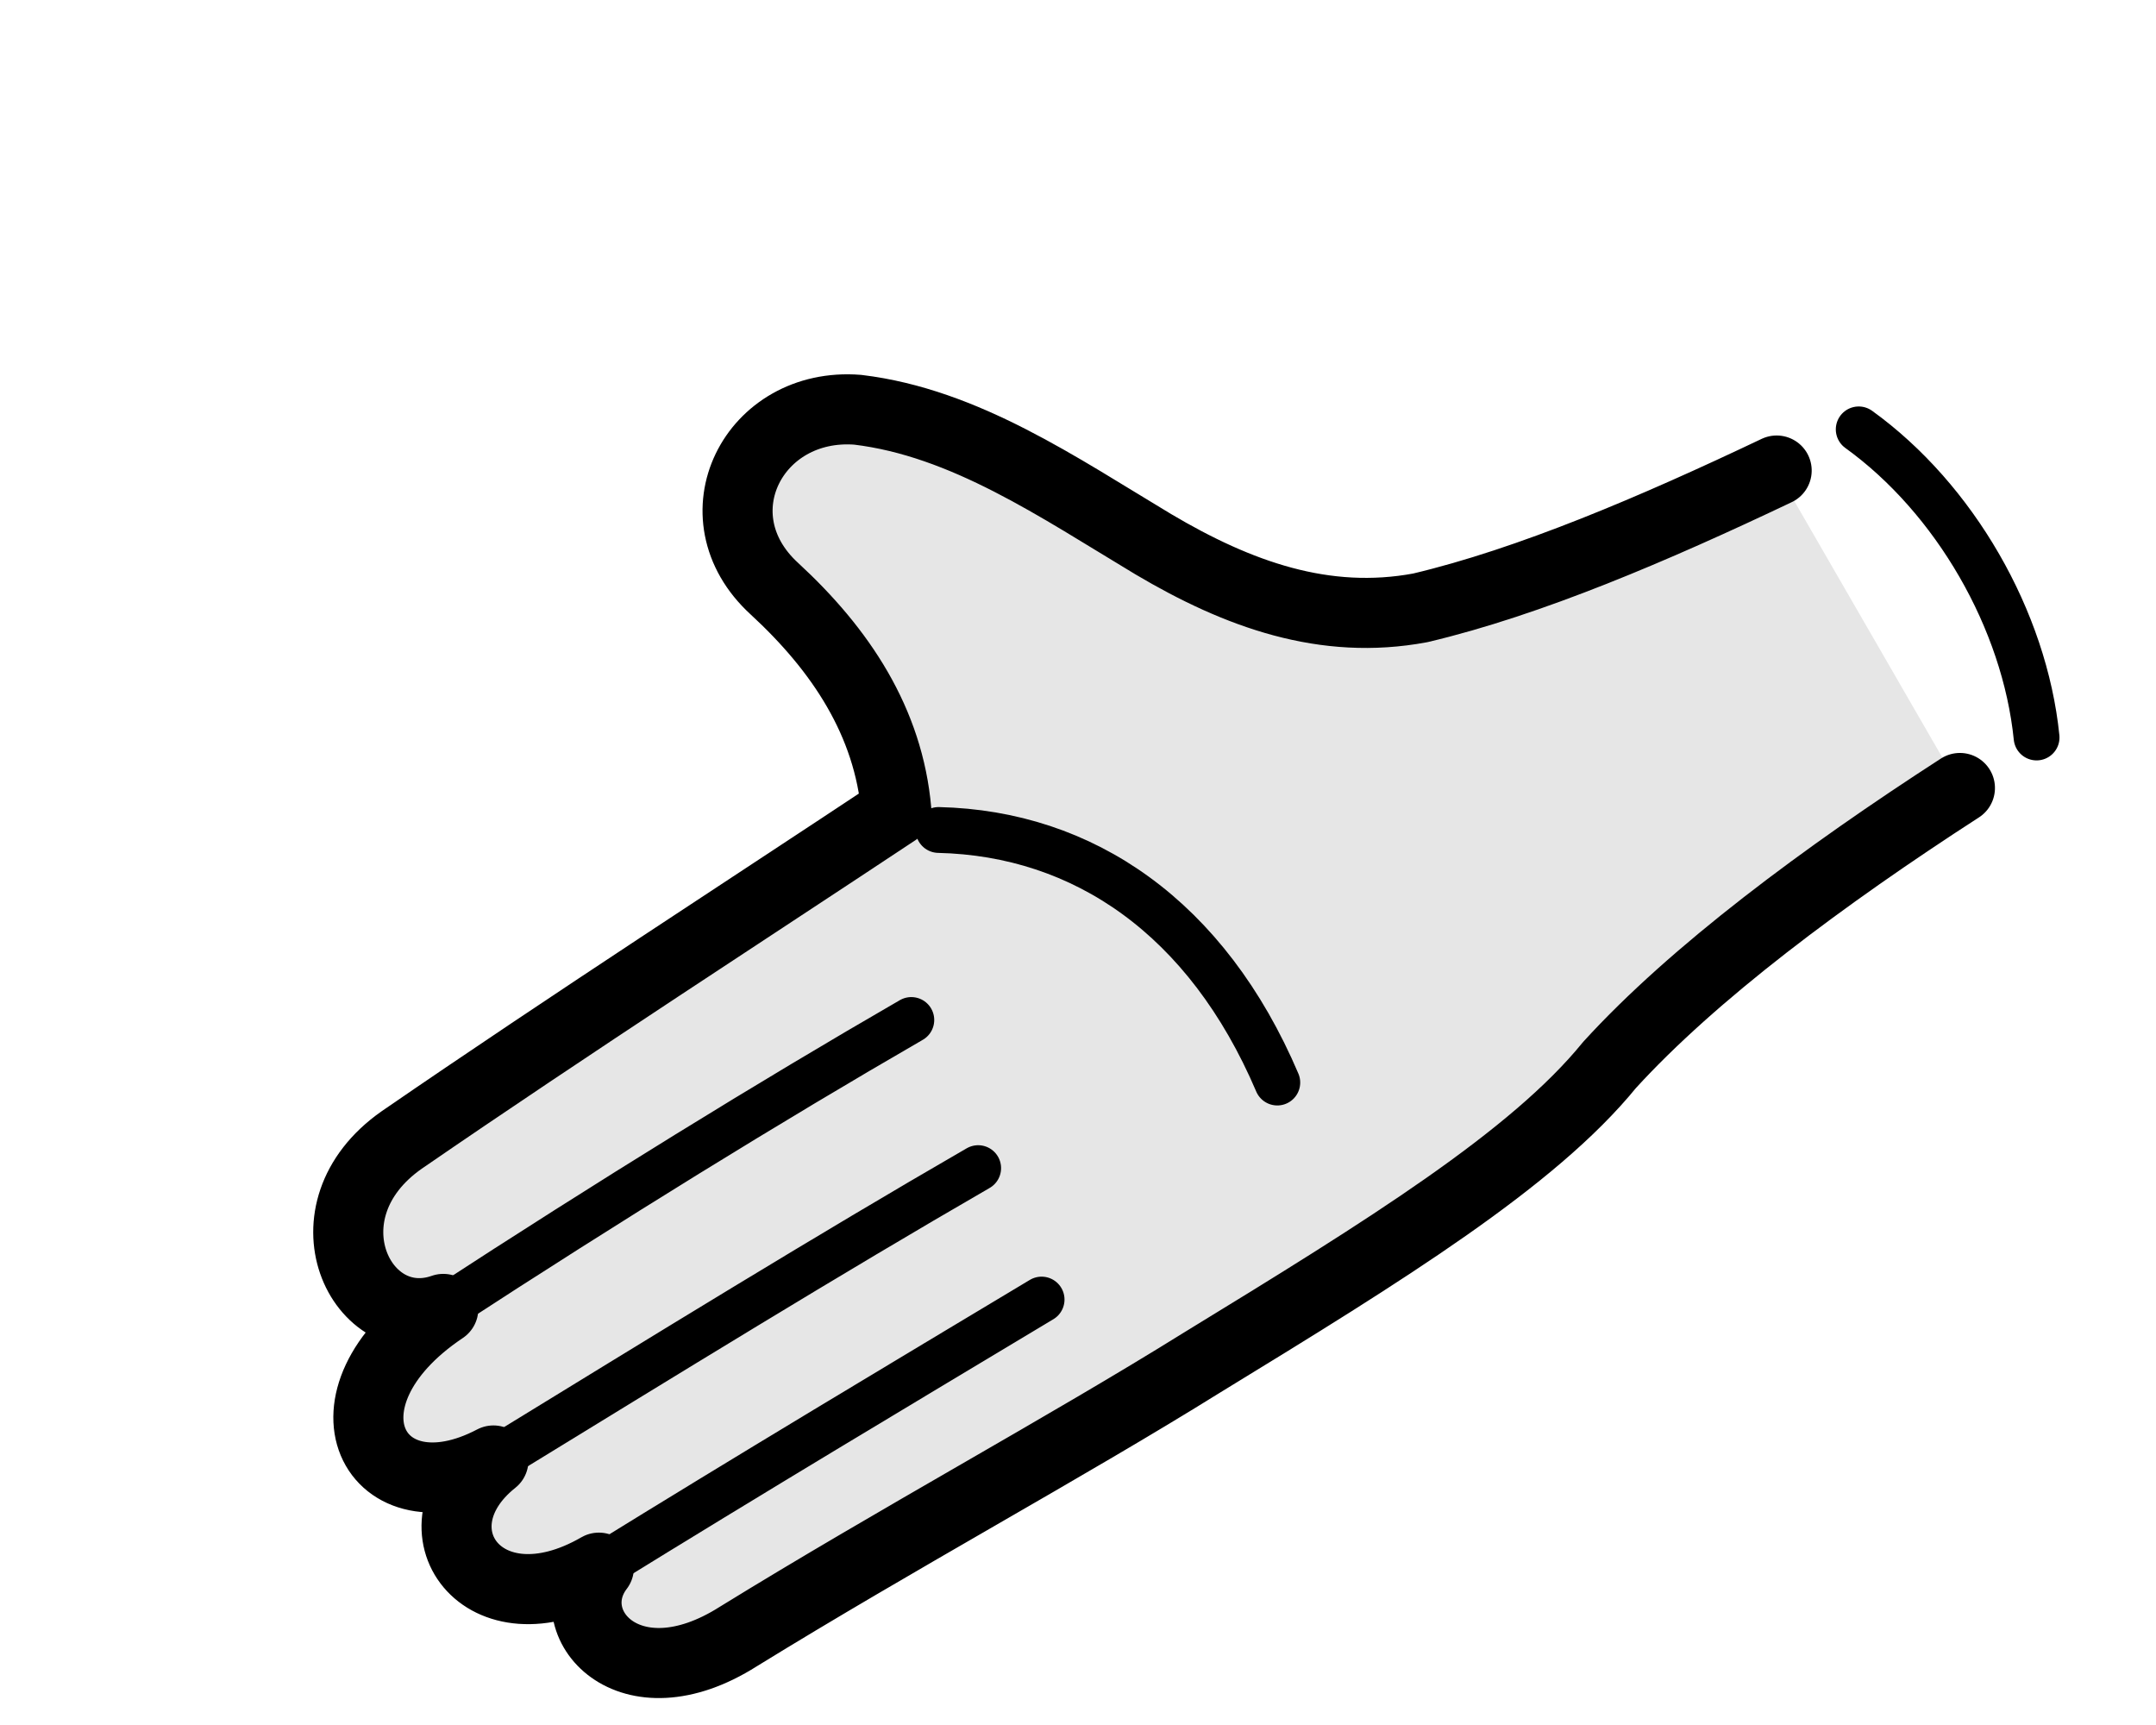
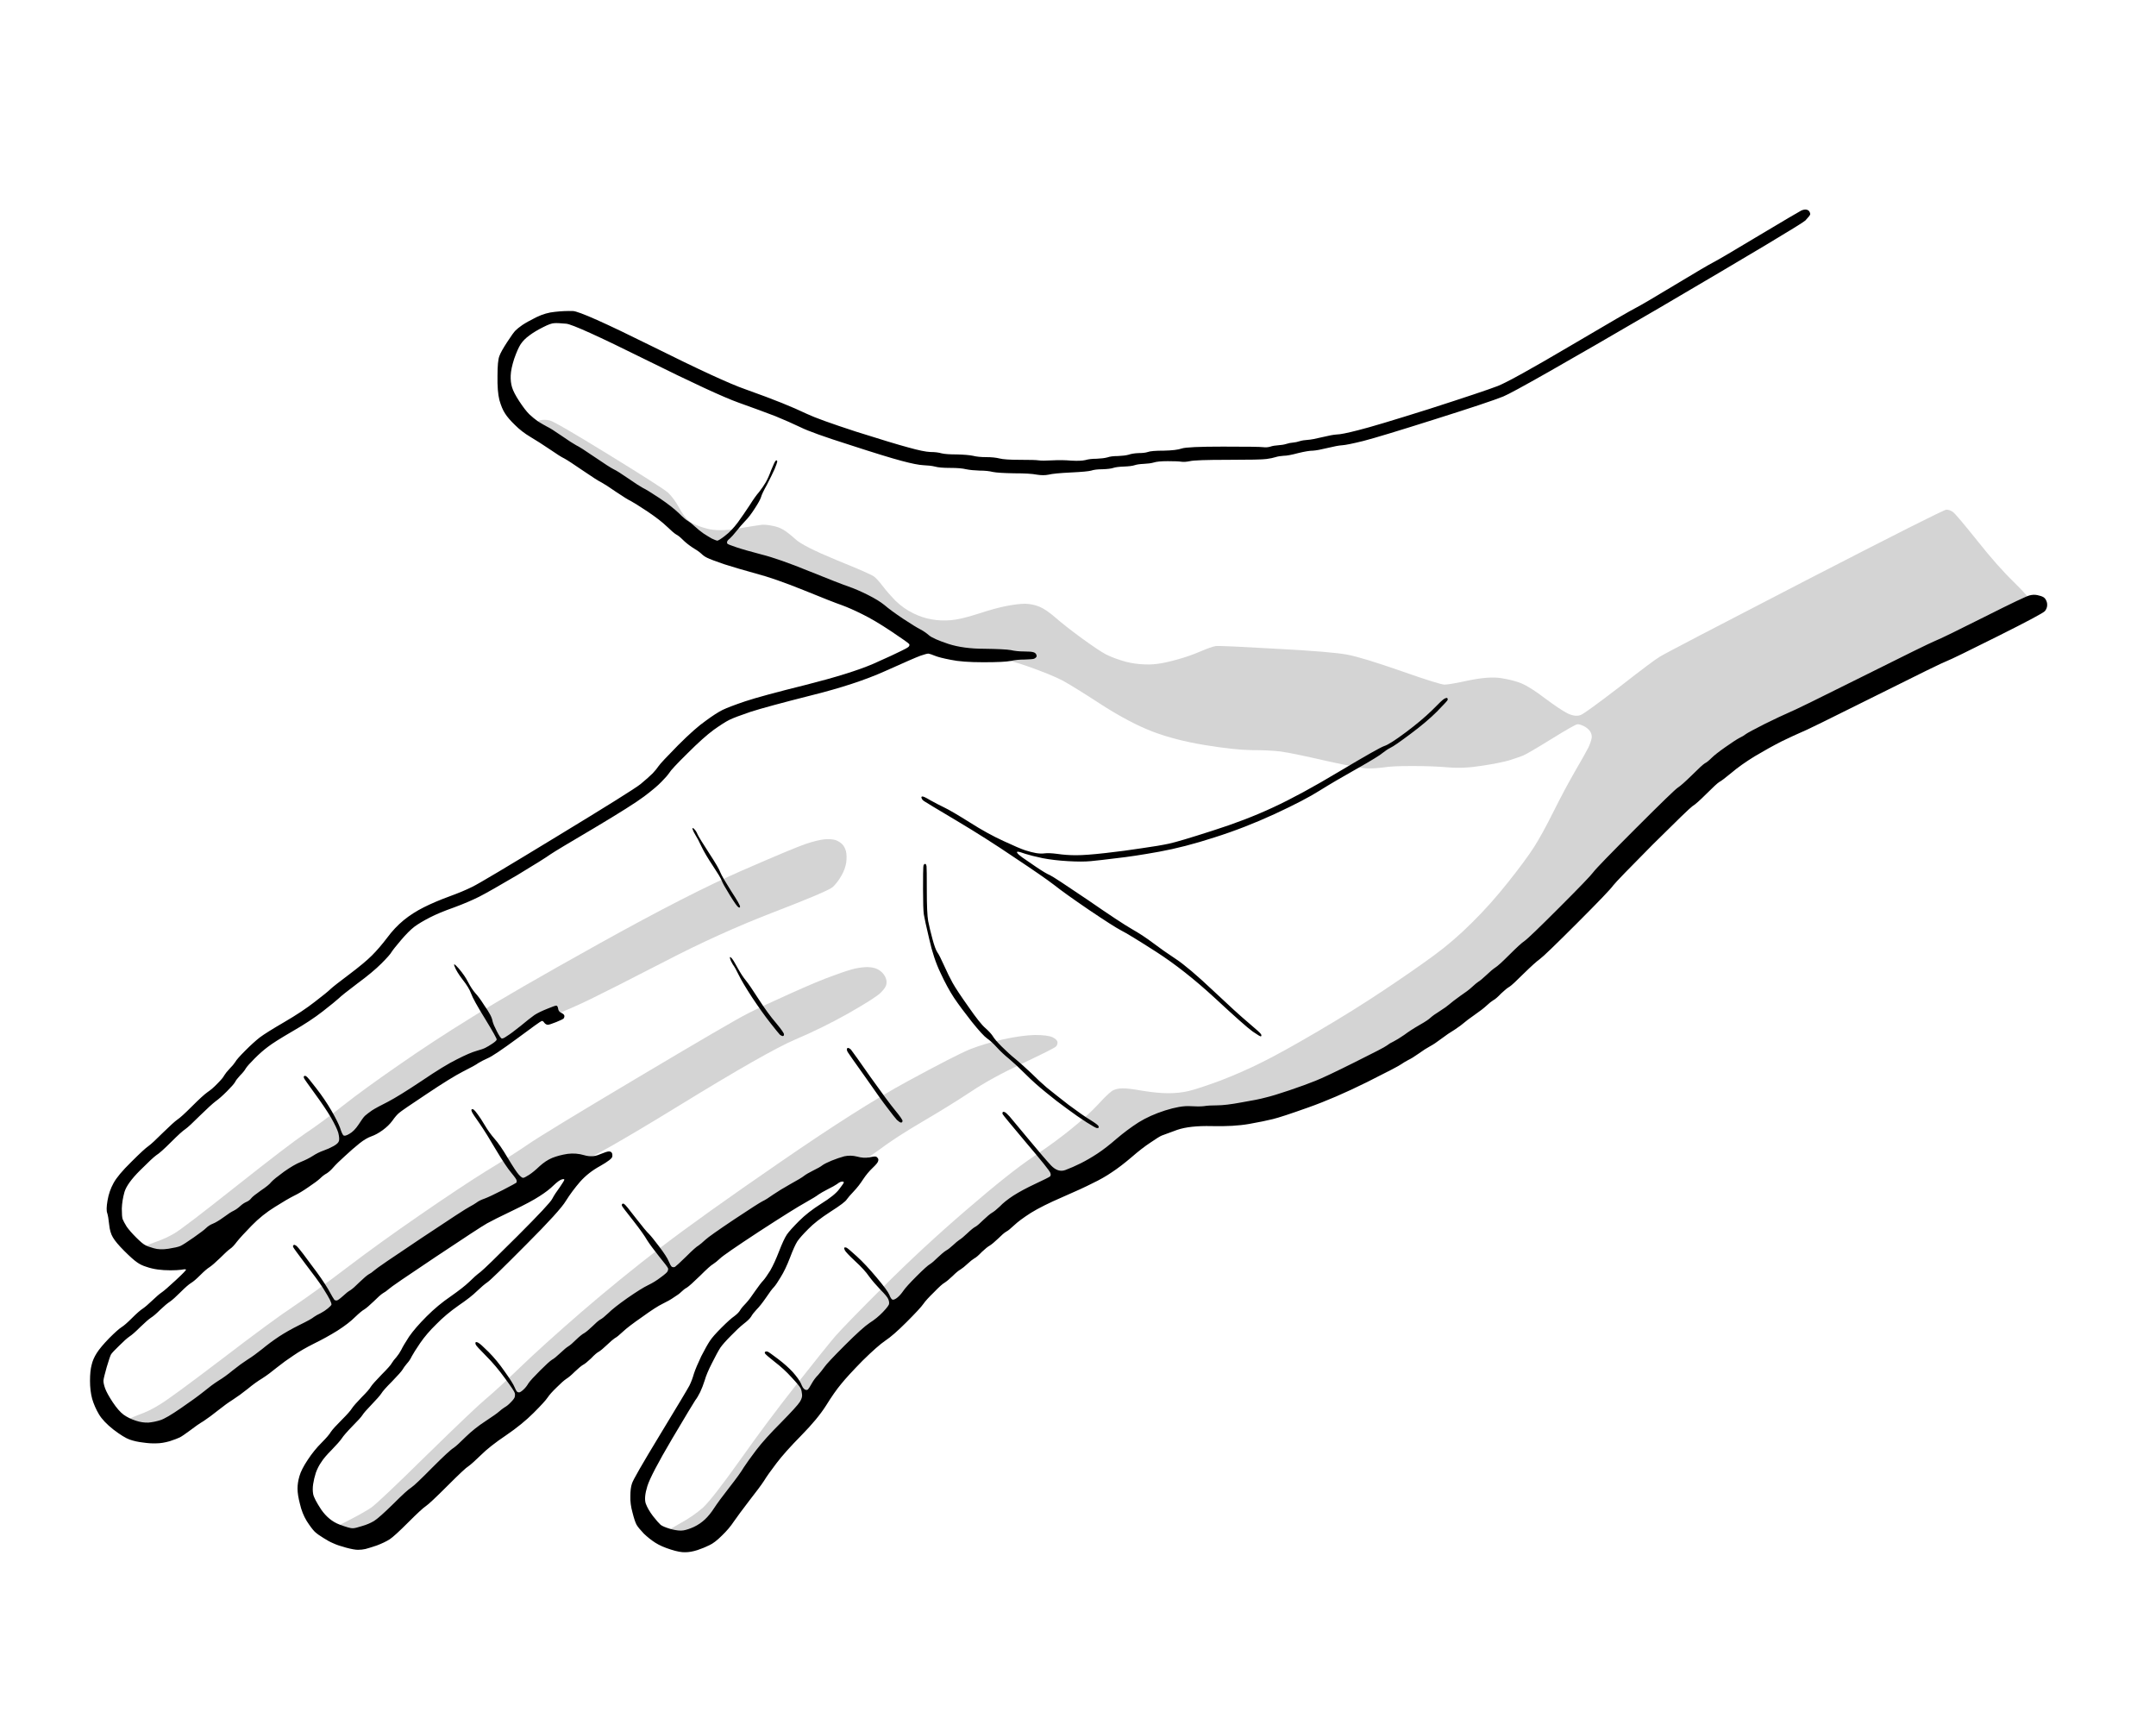
<svg xmlns="http://www.w3.org/2000/svg" viewBox="0 0 80 64" role="img" aria-label="se (lowered so) hand sign">
-   <g transform="translate(57 30) rotate(-30)" fill="none" stroke="currentColor" stroke-linecap="round" stroke-linejoin="round">
-     <path d="M14 -6.4 C9 -6.8 4 -7.4 0 -8.6 C-3.4 -9.8 -5.6 -12.4 -7.4 -15.6 C-9.4 -19.2 -11.2 -23 -14.4 -25.4 C-17.6 -27.6 -21.6 -25 -20.4 -21.2 C-19.4 -18 -19.2 -14.8 -20.6 -11.8 C-27 -11.4 -35 -11 -42.6 -10.4 C-47.2 -10 -47.6 -4.8 -44.4 -4.2 C-50.4 -3.8 -50.6 1.4 -45.6 1.6 C-49.6 2.2 -49.2 7 -44.2 7 C-46.6 8 -45.8 12 -41 11.8 C-34 11.6 -27 11.8 -21 11.6 C-13 11.4 -6.6 11.2 -2.4 9.6 C2 8.2 8 7.5 14 7.2" fill="currentColor" fill-opacity=".1" stroke-width="2.6" />
-     <path d="M-44.4 -4.2 C-37 -4.6 -30 -4.8 -24 -4.8 M-45.6 1.6 C-38 1.4 -31 1.2 -24.6 1.2 M-44.2 7 C-37.6 6.8 -31 6.7 -25 6.6 M-19.6 -10.4 C-15 -7.6 -12.6 -2.6 -13.4 4 M17.4 -6.2 C19.2 -2.2 19.2 3 17.4 7" stroke-width="1.7" />
-   </g>
+   <path d="M25.14 57.19Q24.84 57.13 24.75 57.06Q24.66 56.99 24.66 56.91Q24.66 56.84 25.2 56.54Q25.73 56.25 26.09 55.93Q26.44 55.6 27.46 54.17Q28.47 52.74 29.56 51.36Q30.65 49.98 30.99 49.58Q31.33 49.19 32.79 47.73Q34.25 46.27 35.87 44.88Q37.48 43.49 38.35 42.91Q39.21 42.33 39.78 41.86Q40.35 41.4 40.77 40.95Q41.19 40.49 41.33 40.44Q41.48 40.38 41.65 40.38Q41.83 40.37 42.4 40.47Q42.96 40.56 43.36 40.56Q43.75 40.56 44.1 40.48Q44.44 40.4 45.26 40.1Q46.07 39.79 46.81 39.42Q47.56 39.05 48.89 38.27Q50.22 37.49 51.33 36.75Q52.44 36.01 53.19 35.46Q53.93 34.92 54.62 34.23Q55.31 33.55 55.96 32.73Q56.62 31.9 56.92 31.43Q57.22 30.96 57.64 30.12Q58.06 29.28 58.44 28.62Q58.83 27.95 58.94 27.73Q59.04 27.51 59.06 27.38Q59.08 27.26 59 27.13Q58.91 27.01 58.77 26.94Q58.62 26.87 58.54 26.87Q58.47 26.86 57.58 27.41Q56.69 27.96 56.52 28.03Q56.35 28.1 56 28.21Q55.65 28.31 54.99 28.41Q54.32 28.52 53.73 28.47Q53.14 28.42 52.4 28.42Q51.65 28.42 51.36 28.47Q51.06 28.51 50.77 28.51Q50.47 28.51 49.21 28.23Q47.95 27.94 47.51 27.88Q47.06 27.83 46.42 27.83Q45.78 27.82 44.69 27.64Q43.6 27.46 42.76 27.14Q41.91 26.81 40.88 26.15Q39.85 25.48 39.43 25.25Q39.01 25.03 38.1 24.71Q37.19 24.39 36.49 24.38Q35.8 24.36 35.26 24.22Q34.72 24.07 34.52 23.99Q34.32 23.91 33.38 23.31Q32.44 22.71 32.05 22.5Q31.65 22.29 30.22 21.72Q28.79 21.16 28.1 20.97Q27.41 20.78 26.89 20.59Q26.37 20.41 26.1 20.23Q25.82 20.05 25.17 19.53Q24.53 19.01 22.24 17.53Q19.95 16.05 19.86 15.95Q19.77 15.85 19.79 15.75Q19.82 15.65 20.01 15.6Q20.2 15.55 20.4 15.6Q20.59 15.64 22.59 16.87Q24.59 18.1 24.79 18.28Q24.99 18.47 25.19 18.82Q25.38 19.18 25.58 19.34Q25.78 19.49 26.22 19.61Q26.67 19.73 27.38 19.61Q28.1 19.49 28.27 19.47Q28.44 19.46 28.67 19.51Q28.89 19.55 29.06 19.65Q29.23 19.75 29.51 20Q29.78 20.26 31.04 20.78Q32.3 21.29 32.43 21.39Q32.55 21.48 32.75 21.74Q32.94 21.99 33.23 22.29Q33.53 22.58 33.88 22.75Q34.22 22.92 34.57 22.98Q34.91 23.04 35.28 23.01Q35.65 22.98 36.3 22.77Q36.94 22.56 37.36 22.48Q37.78 22.4 38.05 22.4Q38.32 22.41 38.57 22.51Q38.81 22.61 39.16 22.91Q39.5 23.21 40.14 23.68Q40.79 24.15 41.04 24.28Q41.28 24.4 41.6 24.5Q41.93 24.61 42.3 24.64Q42.67 24.67 42.94 24.63Q43.21 24.6 43.68 24.47Q44.15 24.34 44.54 24.17Q44.94 24 45.11 23.97Q45.28 23.95 47.36 24.07Q49.43 24.18 50 24.29Q50.57 24.4 52 24.9Q53.43 25.4 53.6 25.4Q53.78 25.4 54.52 25.24Q55.26 25.09 55.7 25.16Q56.15 25.23 56.47 25.36Q56.79 25.5 57.33 25.91Q57.88 26.32 58.17 26.47Q58.47 26.61 58.67 26.52Q58.86 26.43 60.1 25.48Q61.33 24.52 61.58 24.37Q61.83 24.21 66.96 21.56Q72.1 18.91 72.22 18.91Q72.35 18.91 72.47 19Q72.59 19.09 73.36 20.05Q74.12 21.01 74.74 21.61Q75.36 22.22 75.37 22.35Q75.38 22.47 75.22 22.6Q75.06 22.73 70.3 25.06Q65.53 27.39 64.99 27.72Q64.44 28.04 63.97 28.42Q63.49 28.79 62.52 29.68Q61.56 30.57 59.33 32.84Q57.11 35.11 56.49 35.68Q55.87 36.25 54.9 37.01Q53.93 37.78 53.12 38.32Q52.3 38.87 51.88 39.12Q51.46 39.37 50.47 39.86Q49.48 40.36 48.42 40.73Q47.36 41.11 46.49 41.28Q45.63 41.45 44.86 41.46Q44.1 41.47 43.58 41.62Q43.06 41.77 42.67 42Q42.28 42.22 41.78 42.62Q41.28 43.02 40.94 43.24Q40.59 43.46 39.68 43.87Q38.77 44.28 38.3 44.56Q37.83 44.83 36.29 46.1Q34.75 47.36 33.85 48.27Q32.96 49.19 32.31 49.74Q31.65 50.3 31.23 50.77Q30.81 51.25 30.4 51.85Q29.99 52.44 29.37 53.11Q28.74 53.77 27.73 55.14Q26.72 56.51 26.42 56.76Q26.12 57.01 25.78 57.12Q25.43 57.24 25.14 57.19ZM6.2 46.78Q5.93 46.79 5.75 46.75Q5.58 46.71 5.45 46.64Q5.32 46.57 5.28 46.47Q5.24 46.37 5.31 46.3Q5.38 46.22 5.77 46.08Q6.17 45.94 6.47 45.76Q6.77 45.59 8.74 44.03Q10.71 42.47 11.33 42.05Q11.96 41.63 12.74 41.01Q13.53 40.39 14.79 39.52Q16.05 38.64 17.51 37.74Q18.96 36.83 22.27 34.99Q25.58 33.15 27.53 32.3Q29.48 31.45 29.9 31.31Q30.32 31.17 30.59 31.14Q30.86 31.12 31.01 31.17Q31.16 31.23 31.25 31.32Q31.34 31.41 31.39 31.58Q31.43 31.75 31.4 32Q31.36 32.25 31.22 32.49Q31.08 32.74 30.9 32.91Q30.72 33.07 28.69 33.85Q26.67 34.63 24.67 35.67Q22.67 36.7 21.93 37.06Q21.19 37.42 20.47 37.7Q19.75 37.99 19.04 38.48Q18.32 38.97 17.33 39.48Q16.35 39.99 15.23 40.74Q14.12 41.48 13.31 42.15Q12.5 42.81 11.71 43.28Q10.91 43.75 9.14 45.08Q7.36 46.41 7.11 46.54Q6.86 46.67 6.67 46.72Q6.47 46.77 6.2 46.78ZM5.6 53.2Q5.33 53.2 5.16 53.17Q4.99 53.13 4.86 53.06Q4.72 52.99 4.67 52.89Q4.62 52.79 4.69 52.72Q4.75 52.64 5.15 52.49Q5.55 52.35 5.96 52.09Q6.37 51.84 8.25 50.41Q10.12 48.98 10.89 48.47Q11.65 47.96 12.86 47.04Q14.07 46.12 15.58 45.08Q17.09 44.04 18.02 43.46Q18.96 42.89 19.56 42.48Q20.15 42.07 23.68 39.97Q27.21 37.87 27.75 37.6Q28.3 37.32 29.33 36.86Q30.37 36.39 30.94 36.19Q31.51 35.98 31.75 35.93Q32 35.88 32.2 35.88Q32.4 35.89 32.52 35.94Q32.64 35.99 32.74 36.09Q32.84 36.2 32.87 36.3Q32.91 36.4 32.89 36.52Q32.87 36.64 32.68 36.83Q32.49 37.02 31.51 37.58Q30.52 38.14 29.48 38.58Q28.44 39.03 25.23 41Q22.02 42.97 21.33 43.21Q20.64 43.45 20 43.9Q19.36 44.35 18.42 44.84Q17.48 45.33 15.93 46.36Q14.37 47.4 13.43 48.17Q12.5 48.94 11.49 49.53Q10.48 50.12 8.62 51.48Q6.75 52.84 6.51 52.97Q6.27 53.09 6.07 53.14Q5.88 53.19 5.6 53.2ZM13.16 57.14Q13.04 57.14 12.81 57.07Q12.59 57 12.49 56.92Q12.39 56.84 12.38 56.77Q12.37 56.69 12.93 56.41Q13.48 56.13 13.78 55.93Q14.07 55.72 15.84 53.98Q17.61 52.25 18.04 51.89Q18.47 51.53 19.3 50.73Q20.13 49.93 21.57 48.68Q23.01 47.44 24.52 46.28Q26.02 45.13 28.96 43.11Q31.89 41.09 33.67 40.12Q35.46 39.15 35.99 38.93Q36.53 38.72 37.23 38.56Q37.93 38.41 38.4 38.4Q38.86 38.4 39.05 38.48Q39.23 38.57 39.24 38.67Q39.24 38.77 39.18 38.83Q39.11 38.9 37.95 39.45Q36.79 39.99 36 40.52Q35.21 41.04 34.22 41.62Q33.23 42.2 32.62 42.66Q32 43.12 31.46 43.35Q30.91 43.59 30.35 43.92Q29.78 44.24 28.25 45.23Q26.72 46.22 26 46.84Q25.29 47.46 24.23 48.17Q23.16 48.88 21.95 49.89Q20.74 50.9 19.95 51.71Q19.16 52.52 18.53 52.97Q17.91 53.43 16.16 55.05Q14.42 56.66 14.19 56.8Q13.96 56.94 13.62 57.04Q13.28 57.14 13.16 57.14Z" fill="currentColor" fill-opacity=".17" />
+   <path d="M25.43 57.59Q25.23 57.6 24.89 57.49Q24.54 57.38 24.32 57.24Q24.1 57.1 23.89 56.9Q23.69 56.69 23.62 56.57Q23.55 56.44 23.47 56.12Q23.38 55.8 23.39 55.51Q23.39 55.21 23.45 55.04Q23.5 54.86 24.49 53.23Q25.48 51.6 25.58 51.41Q25.68 51.21 25.75 50.96Q25.83 50.72 26.02 50.32Q26.22 49.93 26.34 49.75Q26.45 49.58 26.77 49.26Q27.09 48.94 27.25 48.83Q27.41 48.71 27.47 48.6Q27.54 48.49 27.68 48.35Q27.82 48.2 28.02 47.9Q28.23 47.6 28.32 47.51Q28.41 47.41 28.58 47.14Q28.74 46.86 28.91 46.42Q29.08 45.98 29.2 45.8Q29.32 45.63 29.65 45.3Q29.98 44.97 30.47 44.66Q30.97 44.35 31.14 44.12Q31.31 43.9 31.31 43.87Q31.31 43.83 31.23 43.84Q31.16 43.85 31.06 43.93Q30.96 44 30.72 44.12Q30.47 44.25 30.37 44.32Q30.27 44.4 29.88 44.62Q29.48 44.84 28.17 45.69Q26.86 46.55 26.72 46.69Q26.57 46.83 26.46 46.9Q26.35 46.96 25.98 47.33Q25.6 47.7 25.49 47.77Q25.38 47.83 25.28 47.93Q25.19 48.02 25.01 48.13Q24.84 48.25 24.59 48.37Q24.34 48.49 23.83 48.86Q23.31 49.22 23.11 49.41Q22.91 49.6 22.81 49.65Q22.72 49.71 22.52 49.9Q22.32 50.09 22.22 50.15Q22.12 50.2 21.93 50.4Q21.73 50.59 21.63 50.64Q21.53 50.7 21.33 50.89Q21.14 51.08 21.01 51.16Q20.89 51.24 20.66 51.47Q20.42 51.7 20.32 51.85Q20.22 52 19.8 52.42Q19.38 52.84 18.78 53.25Q18.17 53.66 17.84 53.99Q17.5 54.32 17.38 54.4Q17.26 54.47 16.61 55.12Q15.95 55.78 15.8 55.88Q15.65 55.98 15.15 56.48Q14.64 56.99 14.46 57.11Q14.27 57.23 13.98 57.34Q13.68 57.44 13.56 57.47Q13.43 57.5 13.28 57.5Q13.14 57.5 12.84 57.42Q12.54 57.34 12.37 57.26Q12.2 57.19 12 57.06Q11.8 56.94 11.68 56.83Q11.56 56.71 11.38 56.43Q11.21 56.15 11.13 55.8Q11.04 55.46 11.04 55.23Q11.04 55.01 11.11 54.77Q11.18 54.52 11.42 54.16Q11.65 53.81 11.93 53.53Q12.2 53.26 12.28 53.12Q12.37 52.99 12.68 52.68Q12.99 52.37 13.06 52.25Q13.14 52.13 13.42 51.84Q13.7 51.56 13.76 51.45Q13.83 51.34 14.16 51Q14.49 50.67 14.54 50.57Q14.6 50.47 14.71 50.35Q14.81 50.23 14.89 50.08Q14.96 49.93 15.18 49.59Q15.41 49.26 15.83 48.84Q16.25 48.42 16.72 48.1Q17.19 47.77 17.41 47.56Q17.63 47.34 17.83 47.19Q18.02 47.04 19.21 45.85Q20.4 44.66 20.49 44.48Q20.59 44.29 20.77 44.05Q20.94 43.8 20.94 43.77Q20.94 43.73 20.84 43.76Q20.74 43.79 20.54 43.98Q20.35 44.17 20.02 44.38Q19.7 44.59 19.01 44.92Q18.32 45.25 18.07 45.39Q17.82 45.53 16.17 46.63Q14.52 47.73 14.42 47.83Q14.32 47.92 14.21 47.98Q14.1 48.05 13.87 48.28Q13.63 48.51 13.52 48.58Q13.41 48.64 13.17 48.87Q12.94 49.1 12.52 49.37Q12.1 49.63 11.65 49.85Q11.21 50.07 10.89 50.29Q10.57 50.5 10.27 50.74Q9.98 50.98 9.73 51.14Q9.48 51.29 9.19 51.53Q8.89 51.77 8.64 51.93Q8.4 52.08 8.1 52.32Q7.8 52.56 7.56 52.72Q7.31 52.87 7.04 53.08Q6.77 53.28 6.67 53.33Q6.57 53.38 6.3 53.47Q6.02 53.55 5.8 53.55Q5.58 53.56 5.31 53.52Q5.04 53.49 4.81 53.41Q4.59 53.33 4.21 53.04Q3.83 52.74 3.67 52.47Q3.51 52.2 3.42 51.9Q3.34 51.6 3.34 51.23Q3.34 50.86 3.4 50.64Q3.45 50.42 3.59 50.2Q3.73 49.98 4.05 49.65Q4.37 49.33 4.51 49.24Q4.64 49.16 4.9 48.9Q5.16 48.64 5.3 48.55Q5.43 48.46 5.65 48.25Q5.88 48.03 6 47.95Q6.12 47.87 6.53 47.49Q6.94 47.11 6.9 47.1Q6.86 47.08 6.72 47.11Q6.57 47.13 6.32 47.13Q6.07 47.13 5.85 47.1Q5.63 47.07 5.43 47Q5.23 46.94 5.08 46.83Q4.92 46.72 4.61 46.41Q4.3 46.1 4.19 45.91Q4.08 45.73 4.05 45.43Q4.02 45.14 3.98 45.01Q3.93 44.89 3.99 44.54Q4.05 44.19 4.21 43.9Q4.37 43.6 4.87 43.11Q5.36 42.62 5.51 42.52Q5.65 42.42 6.05 42.02Q6.45 41.63 6.58 41.54Q6.72 41.45 7.12 41.05Q7.53 40.64 7.7 40.52Q7.88 40.4 8.07 40.2Q8.27 40 8.32 39.9Q8.38 39.8 8.52 39.65Q8.66 39.51 8.73 39.4Q8.79 39.29 9.1 38.98Q9.41 38.67 9.64 38.49Q9.88 38.31 10.55 37.92Q11.22 37.53 11.68 37.17Q12.15 36.81 12.27 36.69Q12.4 36.57 12.96 36.15Q13.53 35.72 13.8 35.45Q14.07 35.18 14.36 34.8Q14.64 34.42 14.98 34.14Q15.31 33.87 15.73 33.66Q16.15 33.45 16.67 33.26Q17.19 33.07 17.53 32.9Q17.88 32.73 20.67 31.03Q23.47 29.33 23.77 29.09Q24.07 28.84 24.22 28.69Q24.36 28.54 24.44 28.42Q24.52 28.3 25.16 27.65Q25.8 27.01 26.19 26.74Q26.57 26.46 26.81 26.34Q27.06 26.22 27.65 26.02Q28.25 25.82 29.9 25.41Q31.56 24.99 32.4 24.63Q33.23 24.26 33.44 24.15Q33.65 24.05 33.71 24Q33.76 23.95 33.74 23.9Q33.71 23.85 33.08 23.43Q32.45 23.01 32 22.79Q31.56 22.57 31.23 22.45Q30.91 22.34 29.83 21.9Q28.74 21.46 28.05 21.28Q27.36 21.09 26.86 20.93Q26.37 20.76 26.25 20.7Q26.12 20.64 26.02 20.54Q25.91 20.44 25.69 20.31Q25.48 20.17 25.33 20.02Q25.19 19.88 25.09 19.83Q24.99 19.77 24.74 19.53Q24.49 19.29 24.03 18.98Q23.56 18.67 23.41 18.59Q23.26 18.52 22.86 18.25Q22.47 17.98 22.32 17.9Q22.17 17.83 21.63 17.46Q21.09 17.09 20.94 17.01Q20.79 16.94 20.4 16.67Q20 16.4 19.68 16.21Q19.36 16.02 19.11 15.77Q18.86 15.53 18.74 15.34Q18.62 15.16 18.53 14.84Q18.45 14.52 18.46 13.95Q18.46 13.38 18.53 13.21Q18.59 13.04 18.82 12.69Q19.04 12.35 19.13 12.26Q19.21 12.18 19.38 12.06Q19.56 11.94 19.9 11.77Q20.25 11.6 20.59 11.57Q20.94 11.53 21.26 11.54Q21.58 11.55 24.2 12.85Q26.81 14.15 27.65 14.44Q28.49 14.74 29.01 14.95Q29.53 15.16 29.95 15.36Q30.37 15.56 31.75 16.01Q33.14 16.45 33.7 16.6Q34.27 16.76 34.52 16.77Q34.77 16.77 34.94 16.82Q35.11 16.86 35.51 16.86Q35.9 16.87 36.1 16.91Q36.3 16.96 36.59 16.96Q36.89 16.96 37.09 17.01Q37.28 17.06 37.85 17.06Q38.42 17.06 38.54 17.08Q38.67 17.1 39.04 17.08Q39.41 17.06 39.75 17.09Q40.1 17.11 40.27 17.07Q40.44 17.02 40.69 17.02Q40.94 17.01 41.09 16.97Q41.23 16.92 41.48 16.92Q41.73 16.91 41.88 16.87Q42.02 16.82 42.25 16.81Q42.47 16.81 42.59 16.77Q42.72 16.72 43.19 16.72Q43.65 16.71 43.85 16.64Q44.05 16.57 45.38 16.57Q46.72 16.57 46.86 16.59Q47.01 16.61 47.14 16.57Q47.26 16.53 47.43 16.52Q47.6 16.51 47.73 16.47Q47.85 16.43 47.98 16.42Q48.1 16.41 48.22 16.37Q48.35 16.33 48.52 16.32Q48.69 16.31 49.06 16.22Q49.43 16.13 49.6 16.12Q49.78 16.12 50.4 15.96Q51.01 15.81 53.04 15.17Q55.06 14.52 55.58 14.32Q56.1 14.11 58.27 12.83Q60.44 11.55 60.72 11.41Q60.99 11.27 62.15 10.57Q63.31 9.87 63.58 9.73Q63.85 9.59 65.28 8.73Q66.72 7.87 66.84 7.81Q66.96 7.76 67.04 7.78Q67.11 7.8 67.14 7.85Q67.17 7.9 67.17 7.95Q67.16 8 66.99 8.18Q66.81 8.35 61.56 11.43Q56.3 14.5 55.78 14.71Q55.26 14.92 53.23 15.56Q51.21 16.2 50.59 16.36Q49.98 16.51 49.8 16.52Q49.63 16.53 49.26 16.62Q48.89 16.71 48.72 16.72Q48.54 16.72 48.17 16.81Q47.8 16.91 47.63 16.91Q47.46 16.92 47.33 16.96Q47.21 17 46.99 17.03Q46.77 17.06 45.56 17.06Q44.35 17.06 44.15 17.11Q43.95 17.15 43.83 17.13Q43.7 17.11 43.33 17.11Q42.96 17.11 42.81 17.16Q42.67 17.2 42.44 17.21Q42.22 17.22 42.1 17.26Q41.98 17.3 41.7 17.31Q41.43 17.32 41.31 17.36Q41.19 17.4 40.91 17.41Q40.64 17.41 40.49 17.46Q40.35 17.5 39.73 17.53Q39.11 17.56 38.91 17.61Q38.72 17.65 38.47 17.61Q38.22 17.56 37.63 17.56Q37.04 17.55 36.84 17.51Q36.64 17.46 36.35 17.46Q36.05 17.45 35.85 17.41Q35.65 17.36 35.26 17.36Q34.86 17.36 34.69 17.31Q34.52 17.27 34.27 17.26Q34.02 17.25 33.46 17.1Q32.89 16.95 31.51 16.5Q30.12 16.06 29.7 15.85Q29.28 15.65 28.77 15.44Q28.25 15.24 27.41 14.94Q26.57 14.64 23.95 13.34Q21.33 12.04 21.01 12.01Q20.69 11.98 20.57 11.99Q20.44 11.99 20.15 12.14Q19.85 12.29 19.65 12.44Q19.44 12.59 19.32 12.77Q19.21 12.94 19.08 13.31Q18.96 13.68 18.95 13.93Q18.94 14.17 19 14.37Q19.06 14.57 19.27 14.89Q19.48 15.21 19.64 15.37Q19.8 15.52 19.97 15.64Q20.15 15.75 20.3 15.83Q20.45 15.9 20.84 16.17Q21.23 16.44 21.38 16.52Q21.53 16.59 22.07 16.96Q22.61 17.33 22.77 17.41Q22.92 17.48 23.31 17.75Q23.7 18.02 23.85 18.1Q24 18.17 24.47 18.48Q24.94 18.8 25.19 19.04Q25.43 19.28 25.53 19.33Q25.63 19.39 25.78 19.53Q25.93 19.67 26.1 19.79Q26.27 19.9 26.41 19.98Q26.56 20.05 26.61 20.06Q26.67 20.06 26.9 19.88Q27.14 19.7 27.38 19.38Q27.61 19.06 27.82 18.74Q28.02 18.42 28.17 18.25Q28.31 18.07 28.41 17.9Q28.51 17.73 28.62 17.43Q28.74 17.14 28.77 17.11Q28.79 17.08 28.81 17.08Q28.84 17.08 28.84 17.13Q28.83 17.19 28.74 17.41Q28.64 17.63 28.46 17.98Q28.27 18.32 28.24 18.44Q28.2 18.57 28.01 18.86Q27.82 19.16 27.65 19.33Q27.48 19.51 27.33 19.7Q27.17 19.9 27.08 19.98Q26.99 20.05 26.98 20.1Q26.97 20.15 26.99 20.17Q27.01 20.2 27.31 20.3Q27.6 20.4 28.25 20.57Q28.89 20.73 30.02 21.19Q31.16 21.65 31.48 21.76Q31.8 21.87 32.2 22.07Q32.6 22.27 32.82 22.45Q33.04 22.64 33.5 22.95Q33.97 23.26 34.15 23.35Q34.32 23.44 34.47 23.57Q34.62 23.7 35.19 23.89Q35.75 24.07 36.52 24.07Q37.28 24.08 37.51 24.12Q37.73 24.17 38 24.17Q38.27 24.17 38.35 24.2Q38.42 24.22 38.45 24.28Q38.48 24.35 38.45 24.38Q38.42 24.42 38.37 24.44Q38.32 24.46 38.02 24.47Q37.73 24.47 37.51 24.52Q37.28 24.57 36.49 24.57Q35.7 24.57 35.28 24.48Q34.86 24.4 34.69 24.33Q34.52 24.26 34.45 24.25Q34.38 24.25 34.15 24.33Q33.93 24.41 32.84 24.9Q31.75 25.39 30.1 25.8Q28.44 26.22 27.85 26.41Q27.26 26.61 27.06 26.71Q26.86 26.81 26.48 27.08Q26.1 27.36 25.51 27.95Q24.91 28.54 24.83 28.68Q24.74 28.81 24.54 29.01Q24.35 29.21 23.9 29.55Q23.46 29.88 22.05 30.72Q20.64 31.55 20.42 31.7Q20.2 31.86 19.19 32.47Q18.17 33.07 17.78 33.27Q17.38 33.47 16.84 33.67Q16.3 33.86 15.95 34.04Q15.6 34.22 15.38 34.38Q15.16 34.55 14.88 34.88Q14.6 35.21 14.53 35.32Q14.47 35.43 14.15 35.75Q13.83 36.07 13.26 36.49Q12.69 36.92 12.57 37.04Q12.44 37.16 11.98 37.52Q11.52 37.88 10.84 38.27Q10.17 38.66 9.94 38.84Q9.71 39.01 9.45 39.27Q9.19 39.53 9.12 39.64Q9.06 39.75 8.91 39.9Q8.77 40.05 8.72 40.15Q8.66 40.25 8.42 40.49Q8.17 40.74 8 40.86Q7.83 40.99 7.42 41.39Q7.01 41.8 6.88 41.89Q6.74 41.98 6.35 42.37Q5.95 42.77 5.8 42.86Q5.66 42.96 5.19 43.43Q4.72 43.9 4.62 44.22Q4.53 44.54 4.52 44.84Q4.52 45.14 4.55 45.23Q4.59 45.33 4.7 45.51Q4.82 45.68 5.05 45.91Q5.28 46.14 5.38 46.19Q5.48 46.25 5.7 46.31Q5.93 46.38 6.25 46.33Q6.57 46.28 6.69 46.23Q6.82 46.17 7.19 45.91Q7.56 45.65 7.65 45.56Q7.75 45.46 7.9 45.4Q8.05 45.34 8.3 45.16Q8.54 44.98 8.67 44.92Q8.79 44.86 8.91 44.75Q9.03 44.64 9.15 44.59Q9.26 44.54 9.32 44.46Q9.38 44.38 9.68 44.17Q9.98 43.97 10.07 43.85Q10.17 43.74 10.54 43.47Q10.91 43.21 11.16 43.11Q11.41 43.01 11.6 42.89Q11.8 42.76 12 42.69Q12.2 42.62 12.38 42.52Q12.56 42.42 12.58 42.32Q12.6 42.22 12.55 42.02Q12.49 41.83 12.28 41.46Q12.06 41.09 11.68 40.57Q11.3 40.05 11.28 40Q11.26 39.95 11.28 39.93Q11.31 39.9 11.36 39.93Q11.41 39.95 11.73 40.37Q12.05 40.78 12.3 41.21Q12.54 41.63 12.62 41.85Q12.69 42.07 12.74 42.12Q12.79 42.17 12.96 42.07Q13.14 41.97 13.3 41.73Q13.46 41.48 13.54 41.4Q13.63 41.32 13.8 41.2Q13.97 41.09 14.39 40.88Q14.81 40.66 15.65 40.1Q16.49 39.53 16.96 39.3Q17.43 39.06 17.68 38.99Q17.93 38.92 18.02 38.87Q18.12 38.82 18.27 38.72Q18.42 38.62 18.43 38.57Q18.44 38.52 18 37.8Q17.56 37.09 17.48 36.86Q17.4 36.64 17.17 36.35Q16.94 36.05 16.87 35.86Q16.79 35.67 17.02 35.93Q17.25 36.2 17.37 36.44Q17.5 36.69 17.64 36.85Q17.78 37 17.95 37.27Q18.13 37.53 18.19 37.65Q18.26 37.78 18.28 37.9Q18.31 38.02 18.44 38.27Q18.57 38.52 18.62 38.53Q18.67 38.54 18.81 38.44Q18.96 38.35 19.31 38.07Q19.66 37.78 19.83 37.66Q20 37.55 20.3 37.43Q20.59 37.31 20.64 37.31Q20.69 37.31 20.71 37.42Q20.72 37.53 20.83 37.58Q20.93 37.63 20.94 37.68Q20.95 37.73 20.92 37.78Q20.89 37.82 20.64 37.92Q20.39 38.02 20.33 38.02Q20.26 38.02 20.2 37.95Q20.15 37.87 20.1 37.88Q20.05 37.89 19.19 38.53Q18.32 39.17 18.1 39.26Q17.88 39.36 17.75 39.44Q17.63 39.53 17.19 39.75Q16.74 39.98 15.83 40.59Q14.91 41.2 14.81 41.29Q14.7 41.38 14.56 41.58Q14.42 41.77 14.2 41.93Q13.98 42.09 13.78 42.16Q13.58 42.23 13.34 42.42Q13.09 42.62 12.8 42.89Q12.5 43.16 12.37 43.31Q12.25 43.45 12.13 43.53Q12 43.6 11.88 43.72Q11.75 43.84 11.45 44.04Q11.15 44.25 10.9 44.37Q10.66 44.49 10.2 44.78Q9.73 45.07 9.34 45.47Q8.94 45.88 8.79 46.07Q8.64 46.27 8.53 46.34Q8.42 46.42 8.16 46.68Q7.9 46.93 7.78 47.01Q7.65 47.09 7.43 47.31Q7.21 47.53 7.09 47.6Q6.96 47.68 6.7 47.94Q6.44 48.2 6.31 48.29Q6.17 48.38 5.95 48.59Q5.73 48.81 5.6 48.89Q5.48 48.97 5.21 49.23Q4.94 49.5 4.8 49.59Q4.67 49.68 4.42 49.93Q4.17 50.17 4.12 50.25Q4.08 50.32 3.96 50.72Q3.85 51.11 3.84 51.21Q3.83 51.31 3.9 51.51Q3.97 51.7 4.18 52.02Q4.4 52.35 4.59 52.49Q4.79 52.63 5.04 52.71Q5.28 52.79 5.51 52.78Q5.73 52.76 5.95 52.69Q6.17 52.62 6.72 52.24Q7.26 51.87 7.56 51.63Q7.85 51.39 8.1 51.23Q8.35 51.08 8.64 50.84Q8.94 50.6 9.19 50.44Q9.43 50.29 9.73 50.05Q10.02 49.81 10.35 49.59Q10.67 49.38 11.11 49.16Q11.56 48.94 11.65 48.86Q11.75 48.79 11.9 48.72Q12.05 48.64 12.17 48.54Q12.29 48.44 12.3 48.4Q12.3 48.35 12.24 48.22Q12.18 48.1 11.98 47.78Q11.77 47.46 11.33 46.89Q10.9 46.32 10.88 46.27Q10.86 46.22 10.89 46.2Q10.91 46.17 10.96 46.2Q11.01 46.22 11.09 46.32Q11.18 46.42 11.56 46.94Q11.95 47.45 12.17 47.82Q12.38 48.2 12.41 48.23Q12.44 48.25 12.49 48.25Q12.54 48.25 12.72 48.09Q12.89 47.93 13 47.87Q13.11 47.8 13.34 47.57Q13.58 47.34 13.68 47.28Q13.78 47.23 13.88 47.14Q13.98 47.04 15.63 45.94Q17.28 44.84 17.43 44.77Q17.58 44.69 17.68 44.62Q17.78 44.54 17.98 44.47Q18.17 44.4 18.66 44.15Q19.14 43.9 19.16 43.88Q19.18 43.85 19.17 43.8Q19.17 43.75 18.97 43.51Q18.77 43.27 18.41 42.67Q18.06 42.07 17.8 41.69Q17.53 41.31 17.51 41.25Q17.48 41.19 17.5 41.16Q17.53 41.14 17.58 41.17Q17.63 41.21 17.73 41.35Q17.83 41.48 17.99 41.75Q18.15 42.02 18.35 42.25Q18.55 42.47 18.84 42.96Q19.14 43.46 19.25 43.58Q19.36 43.7 19.41 43.7Q19.46 43.7 19.63 43.59Q19.8 43.48 20.02 43.27Q20.25 43.06 20.49 42.96Q20.74 42.86 21.06 42.81Q21.38 42.77 21.68 42.86Q21.98 42.95 22.25 42.83Q22.52 42.72 22.59 42.72Q22.67 42.72 22.7 42.77Q22.73 42.81 22.72 42.91Q22.71 43.01 22.27 43.26Q21.83 43.5 21.52 43.85Q21.22 44.2 21 44.55Q20.79 44.91 19.52 46.18Q18.25 47.46 18.09 47.57Q17.93 47.68 17.7 47.9Q17.48 48.12 17.01 48.44Q16.54 48.77 16.19 49.13Q15.83 49.48 15.59 49.83Q15.36 50.17 15.28 50.32Q15.21 50.47 15.1 50.59Q14.99 50.72 14.94 50.81Q14.88 50.91 14.55 51.25Q14.22 51.58 14.15 51.7Q14.07 51.82 13.79 52.11Q13.51 52.4 13.45 52.5Q13.38 52.61 13.07 52.92Q12.77 53.23 12.68 53.37Q12.59 53.5 12.31 53.79Q12.03 54.07 11.92 54.25Q11.8 54.42 11.72 54.64Q11.65 54.86 11.62 55.06Q11.59 55.26 11.62 55.43Q11.65 55.6 11.92 56.01Q12.2 56.41 12.59 56.56Q12.99 56.71 13.09 56.7Q13.19 56.7 13.43 56.62Q13.68 56.55 13.88 56.43Q14.07 56.31 14.59 55.8Q15.11 55.28 15.26 55.19Q15.41 55.09 16.05 54.44Q16.69 53.8 16.83 53.72Q16.96 53.63 17.28 53.31Q17.61 52.99 18.01 52.73Q18.42 52.46 18.52 52.37Q18.62 52.28 18.73 52.21Q18.84 52.15 18.96 52.02Q19.08 51.9 19.1 51.83Q19.12 51.75 19.1 51.68Q19.08 51.6 18.74 51.14Q18.4 50.67 18.03 50.3Q17.66 49.93 17.65 49.88Q17.63 49.83 17.65 49.8Q17.68 49.78 17.75 49.82Q17.83 49.86 18.13 50.16Q18.44 50.47 18.73 50.89Q19.03 51.31 19.09 51.46Q19.15 51.6 19.18 51.63Q19.21 51.66 19.26 51.66Q19.31 51.66 19.42 51.56Q19.53 51.46 19.61 51.32Q19.7 51.19 20.04 50.85Q20.37 50.52 20.48 50.45Q20.59 50.39 20.79 50.2Q20.99 50.01 21.09 49.95Q21.19 49.89 21.38 49.7Q21.58 49.51 21.68 49.46Q21.78 49.4 21.98 49.21Q22.17 49.02 22.27 48.96Q22.37 48.91 22.57 48.72Q22.77 48.52 23.28 48.16Q23.8 47.8 24.05 47.68Q24.3 47.56 24.52 47.39Q24.74 47.23 24.77 47.17Q24.8 47.11 24.79 47.06Q24.78 47.01 24.46 46.62Q24.15 46.23 24.01 46.01Q23.88 45.78 23.49 45.28Q23.1 44.79 23.08 44.74Q23.06 44.69 23.09 44.67Q23.11 44.64 23.16 44.67Q23.21 44.69 23.59 45.19Q23.97 45.68 24.08 45.78Q24.18 45.88 24.46 46.25Q24.74 46.62 24.81 46.79Q24.88 46.96 24.93 47Q24.99 47.03 25.05 47Q25.11 46.96 25.46 46.62Q25.81 46.27 25.92 46.21Q26.02 46.14 26.17 46Q26.32 45.86 27.23 45.25Q28.15 44.64 28.29 44.57Q28.44 44.5 28.69 44.32Q28.94 44.15 29.33 43.93Q29.73 43.71 29.83 43.63Q29.93 43.55 30.17 43.43Q30.42 43.31 30.52 43.23Q30.62 43.16 30.86 43.06Q31.11 42.96 31.33 42.9Q31.56 42.85 31.8 42.91Q32.05 42.98 32.25 42.94Q32.44 42.9 32.49 42.91Q32.54 42.92 32.57 42.97Q32.61 43.01 32.58 43.09Q32.56 43.16 32.38 43.33Q32.19 43.51 32.03 43.75Q31.87 44 31.68 44.2Q31.49 44.4 31.42 44.5Q31.36 44.61 30.81 44.96Q30.27 45.31 29.99 45.6Q29.71 45.88 29.59 46.05Q29.48 46.22 29.31 46.67Q29.14 47.11 28.97 47.38Q28.81 47.65 28.72 47.75Q28.62 47.85 28.42 48.15Q28.22 48.44 28.07 48.59Q27.93 48.74 27.87 48.85Q27.8 48.96 27.59 49.12Q27.39 49.28 27.12 49.56Q26.85 49.83 26.73 50Q26.62 50.17 26.42 50.57Q26.22 50.96 26.15 51.21Q26.07 51.46 25.98 51.65Q25.88 51.85 25.8 51.95Q25.73 52.05 24.94 53.38Q24.15 54.72 24.02 55.14Q23.89 55.56 23.96 55.78Q24.04 56 24.23 56.25Q24.42 56.49 24.51 56.57Q24.59 56.64 24.89 56.73Q25.19 56.81 25.36 56.78Q25.53 56.75 25.75 56.65Q25.98 56.54 26.16 56.37Q26.34 56.2 26.5 55.95Q26.67 55.69 27.06 55.19Q27.46 54.68 27.6 54.44Q27.75 54.21 28.06 53.8Q28.38 53.38 28.98 52.78Q29.58 52.17 29.68 52.01Q29.78 51.85 29.76 51.73Q29.75 51.6 29.71 51.51Q29.66 51.41 29.37 51.1Q29.09 50.79 28.75 50.53Q28.42 50.27 28.39 50.22Q28.36 50.17 28.4 50.15Q28.44 50.13 28.49 50.15Q28.54 50.17 28.87 50.42Q29.2 50.67 29.42 50.91Q29.64 51.16 29.72 51.33Q29.79 51.51 29.86 51.55Q29.93 51.59 29.98 51.55Q30.02 51.51 30.12 51.33Q30.22 51.15 30.36 51.01Q30.49 50.86 30.59 50.72Q30.69 50.57 31.35 49.91Q32 49.26 32.27 49.08Q32.54 48.91 32.76 48.68Q32.99 48.44 32.99 48.37Q33 48.3 32.96 48.2Q32.92 48.1 32.67 47.85Q32.43 47.6 32.25 47.36Q32.08 47.11 31.73 46.79Q31.39 46.47 31.35 46.39Q31.31 46.31 31.33 46.29Q31.36 46.27 31.41 46.29Q31.46 46.31 31.79 46.61Q32.12 46.91 32.53 47.4Q32.94 47.89 33 48.04Q33.06 48.2 33.12 48.22Q33.19 48.23 33.3 48.14Q33.41 48.05 33.52 47.89Q33.63 47.73 34.01 47.35Q34.4 46.96 34.51 46.9Q34.62 46.83 34.8 46.65Q34.99 46.47 35.1 46.4Q35.21 46.34 35.36 46.2Q35.51 46.06 35.6 46Q35.7 45.94 35.9 45.75Q36.1 45.56 36.2 45.51Q36.3 45.45 36.49 45.26Q36.69 45.07 36.8 45Q36.91 44.94 37.1 44.76Q37.28 44.57 37.6 44.36Q37.93 44.15 38.42 43.92Q38.91 43.69 38.96 43.65Q39.01 43.6 38.97 43.51Q38.94 43.41 38.08 42.4Q37.22 41.38 37.2 41.33Q37.19 41.28 37.21 41.26Q37.23 41.24 37.28 41.26Q37.33 41.28 37.46 41.42Q37.58 41.56 38.16 42.26Q38.74 42.96 39 43.24Q39.26 43.51 39.53 43.41Q39.8 43.31 40.1 43.16Q40.4 43.01 40.72 42.8Q41.04 42.59 41.43 42.25Q41.83 41.91 42.25 41.64Q42.67 41.38 43.23 41.2Q43.8 41.02 44.15 41.04Q44.49 41.06 44.67 41.04Q44.84 41.01 45.16 41.01Q45.48 41.01 46.07 40.9Q46.67 40.8 46.96 40.72Q47.26 40.65 47.85 40.45Q48.44 40.25 48.81 40.1Q49.19 39.95 50.27 39.41Q51.36 38.87 51.46 38.79Q51.56 38.71 51.71 38.64Q51.85 38.57 52.1 38.4Q52.34 38.22 52.67 38.03Q52.99 37.85 53.09 37.75Q53.19 37.66 53.43 37.51Q53.68 37.35 53.78 37.26Q53.88 37.17 54.17 36.96Q54.47 36.76 54.62 36.62Q54.77 36.48 54.86 36.42Q54.96 36.36 55.16 36.17Q55.36 35.98 55.48 35.9Q55.6 35.83 56.01 35.42Q56.42 35.01 56.57 34.91Q56.72 34.81 57.85 33.68Q58.99 32.54 59.12 32.36Q59.26 32.17 60.69 30.74Q62.12 29.31 62.26 29.22Q62.39 29.14 62.78 28.76Q63.16 28.38 63.26 28.32Q63.36 28.27 63.51 28.12Q63.65 27.98 64.02 27.72Q64.39 27.46 64.54 27.38Q64.69 27.31 64.79 27.23Q64.89 27.16 65.48 26.86Q66.07 26.57 66.37 26.44Q66.67 26.32 69.09 25.11Q71.51 23.9 71.8 23.78Q72.1 23.66 73.63 22.89Q75.16 22.12 75.31 22.09Q75.46 22.05 75.6 22.08Q75.75 22.11 75.83 22.16Q75.9 22.21 75.93 22.29Q75.97 22.37 75.96 22.48Q75.95 22.58 75.88 22.67Q75.8 22.77 74.12 23.61Q72.44 24.45 72.25 24.52Q72.05 24.59 69.53 25.85Q67.01 27.11 66.81 27.18Q66.62 27.26 66.12 27.5Q65.63 27.75 65.11 28.06Q64.59 28.38 64.25 28.67Q63.9 28.96 63.8 29.01Q63.7 29.07 63.32 29.45Q62.94 29.83 62.8 29.91Q62.67 30 61.33 31.33Q60 32.67 59.86 32.85Q59.73 33.04 58.52 34.25Q57.31 35.46 57.14 35.58Q56.97 35.7 56.54 36.12Q56.12 36.54 56.01 36.61Q55.9 36.67 55.7 36.86Q55.51 37.06 55.41 37.11Q55.31 37.17 55.16 37.31Q55.01 37.45 54.72 37.65Q54.42 37.86 54.32 37.95Q54.22 38.04 53.98 38.2Q53.73 38.35 53.48 38.54Q53.23 38.73 53.06 38.82Q52.89 38.91 52.64 39.09Q52.4 39.26 52.25 39.33Q52.1 39.41 52 39.48Q51.9 39.56 50.72 40.15Q49.53 40.74 48.54 41.09Q47.56 41.44 47.23 41.52Q46.91 41.6 46.35 41.7Q45.78 41.8 44.96 41.78Q44.15 41.76 43.68 41.92Q43.21 42.09 43.11 42.13Q43.01 42.17 42.69 42.39Q42.37 42.6 41.98 42.94Q41.58 43.28 41.26 43.49Q40.94 43.71 40.54 43.9Q40.15 44.1 39.41 44.42Q38.67 44.74 38.25 45Q37.83 45.27 37.63 45.46Q37.43 45.65 37.33 45.7Q37.23 45.76 37.04 45.95Q36.84 46.14 36.73 46.21Q36.62 46.27 36.43 46.45Q36.25 46.64 36.15 46.69Q36.05 46.75 35.9 46.89Q35.75 47.03 35.64 47.1Q35.53 47.16 35.35 47.34Q35.16 47.52 35.05 47.59Q34.94 47.65 34.66 47.94Q34.37 48.22 34.26 48.38Q34.15 48.54 33.64 49.05Q33.14 49.55 32.85 49.74Q32.57 49.93 32.01 50.48Q31.46 51.04 31.21 51.35Q30.96 51.65 30.65 52.15Q30.34 52.64 29.73 53.26Q29.12 53.88 28.81 54.29Q28.49 54.71 28.35 54.94Q28.2 55.17 27.8 55.68Q27.41 56.19 27.23 56.45Q27.06 56.71 26.79 56.97Q26.52 57.24 26.32 57.33Q26.12 57.43 25.88 57.51Q25.63 57.59 25.43 57.59ZM46.48 38.27Q46.2 38.07 45.08 37.03Q43.95 35.99 42.91 35.32Q41.88 34.66 41.6 34.52Q41.33 34.38 40.41 33.76Q39.5 33.14 39.11 32.83Q38.72 32.53 37.65 31.82Q36.59 31.1 35.48 30.44Q34.37 29.78 34.3 29.73Q34.22 29.68 34.2 29.62Q34.17 29.56 34.22 29.55Q34.27 29.54 34.52 29.69Q34.77 29.83 35.04 29.96Q35.31 30.09 35.98 30.51Q36.64 30.93 37.23 31.2Q37.83 31.48 38.05 31.55Q38.27 31.62 38.44 31.65Q38.62 31.68 38.77 31.66Q38.91 31.64 39.23 31.68Q39.56 31.73 39.93 31.73Q40.3 31.73 41.01 31.65Q41.73 31.57 42.37 31.47Q43.01 31.38 43.38 31.3Q43.75 31.22 44.99 30.82Q46.22 30.43 47.23 29.96Q48.25 29.49 49.7 28.62Q51.16 27.75 51.36 27.68Q51.56 27.62 52.15 27.18Q52.74 26.74 53.14 26.35Q53.53 25.95 53.6 25.92Q53.68 25.88 53.7 25.9Q53.73 25.93 53.71 25.98Q53.69 26.02 53.32 26.4Q52.94 26.78 52.35 27.22Q51.75 27.67 51.6 27.74Q51.46 27.81 51.31 27.93Q51.16 28.06 50.35 28.52Q49.53 28.98 48.97 29.33Q48.42 29.68 47.3 30.2Q46.17 30.72 45.06 31.07Q43.95 31.43 43.01 31.6Q42.07 31.77 41.43 31.84Q40.79 31.92 40.47 31.95Q40.15 31.98 39.63 31.95Q39.11 31.92 38.69 31.84Q38.27 31.75 38.05 31.68Q37.83 31.6 37.77 31.6Q37.71 31.6 37.75 31.65Q37.78 31.7 37.93 31.81Q38.07 31.91 38.44 32.16Q38.81 32.41 38.96 32.47Q39.11 32.54 40.35 33.38Q41.58 34.23 42 34.47Q42.42 34.71 42.79 34.99Q43.16 35.27 43.63 35.58Q44.11 35.9 45 36.74Q45.89 37.58 46.33 37.95Q46.77 38.32 46.79 38.37Q46.82 38.42 46.79 38.45Q46.77 38.47 46.48 38.27ZM27.4 33.66Q27.34 33.63 27.08 33.21Q26.82 32.79 26.78 32.67Q26.73 32.54 26.45 32.12Q26.17 31.7 26.03 31.41Q25.89 31.11 25.81 30.99Q25.73 30.86 25.7 30.77Q25.68 30.68 25.75 30.75Q25.83 30.82 25.89 30.97Q25.96 31.11 26.31 31.65Q26.67 32.2 26.73 32.37Q26.8 32.54 27.13 33.06Q27.47 33.58 27.46 33.64Q27.46 33.69 27.4 33.66ZM40.69 41.85Q40.64 41.84 40.32 41.64Q39.99 41.43 39.6 41.14Q39.21 40.86 38.81 40.53Q38.4 40.2 38.05 39.85Q37.71 39.51 37.45 39.29Q37.19 39.08 36.99 38.86Q36.79 38.64 36.63 38.53Q36.47 38.42 36.06 37.91Q35.65 37.39 35.4 37.02Q35.15 36.64 34.9 36.1Q34.64 35.56 34.48 34.84Q34.31 34.12 34.28 33.93Q34.25 33.73 34.25 32.99Q34.25 32.25 34.26 32.17Q34.26 32.1 34.29 32.07Q34.32 32.04 34.35 32.06Q34.37 32.08 34.38 32.14Q34.39 32.2 34.39 33.04Q34.39 33.88 34.44 34.17Q34.5 34.47 34.6 34.84Q34.7 35.21 34.78 35.33Q34.86 35.44 35.03 35.82Q35.2 36.2 35.35 36.47Q35.5 36.74 35.94 37.36Q36.37 37.98 36.56 38.14Q36.74 38.3 36.83 38.43Q36.91 38.57 37.17 38.83Q37.43 39.09 37.69 39.3Q37.94 39.51 38.26 39.81Q38.57 40.12 38.84 40.35Q39.11 40.57 39.65 40.99Q40.2 41.4 40.47 41.56Q40.74 41.73 40.76 41.78Q40.78 41.83 40.76 41.84Q40.74 41.86 40.69 41.85ZM29.04 38.44Q28.99 38.43 28.94 38.39Q28.89 38.34 28.59 37.96Q28.29 37.58 27.91 37.01Q27.54 36.44 27.41 36.17Q27.28 35.9 27.19 35.78Q27.11 35.65 27.09 35.56Q27.06 35.47 27.14 35.54Q27.21 35.61 27.37 35.91Q27.53 36.2 27.67 36.37Q27.81 36.54 28.15 37.07Q28.49 37.6 28.8 37.96Q29.1 38.32 29.09 38.38Q29.09 38.44 29.04 38.44ZM33.43 41.65Q33.38 41.64 33.28 41.55Q33.19 41.45 32.94 41.12Q32.69 40.8 32.1 39.95Q31.5 39.11 31.46 39.04Q31.41 38.96 31.43 38.91Q31.44 38.86 31.5 38.89Q31.56 38.91 31.61 38.99Q31.67 39.06 32.3 39.96Q32.94 40.86 33.22 41.2Q33.49 41.53 33.49 41.59Q33.48 41.65 33.43 41.65Z" fill="currentColor" />
</svg>
